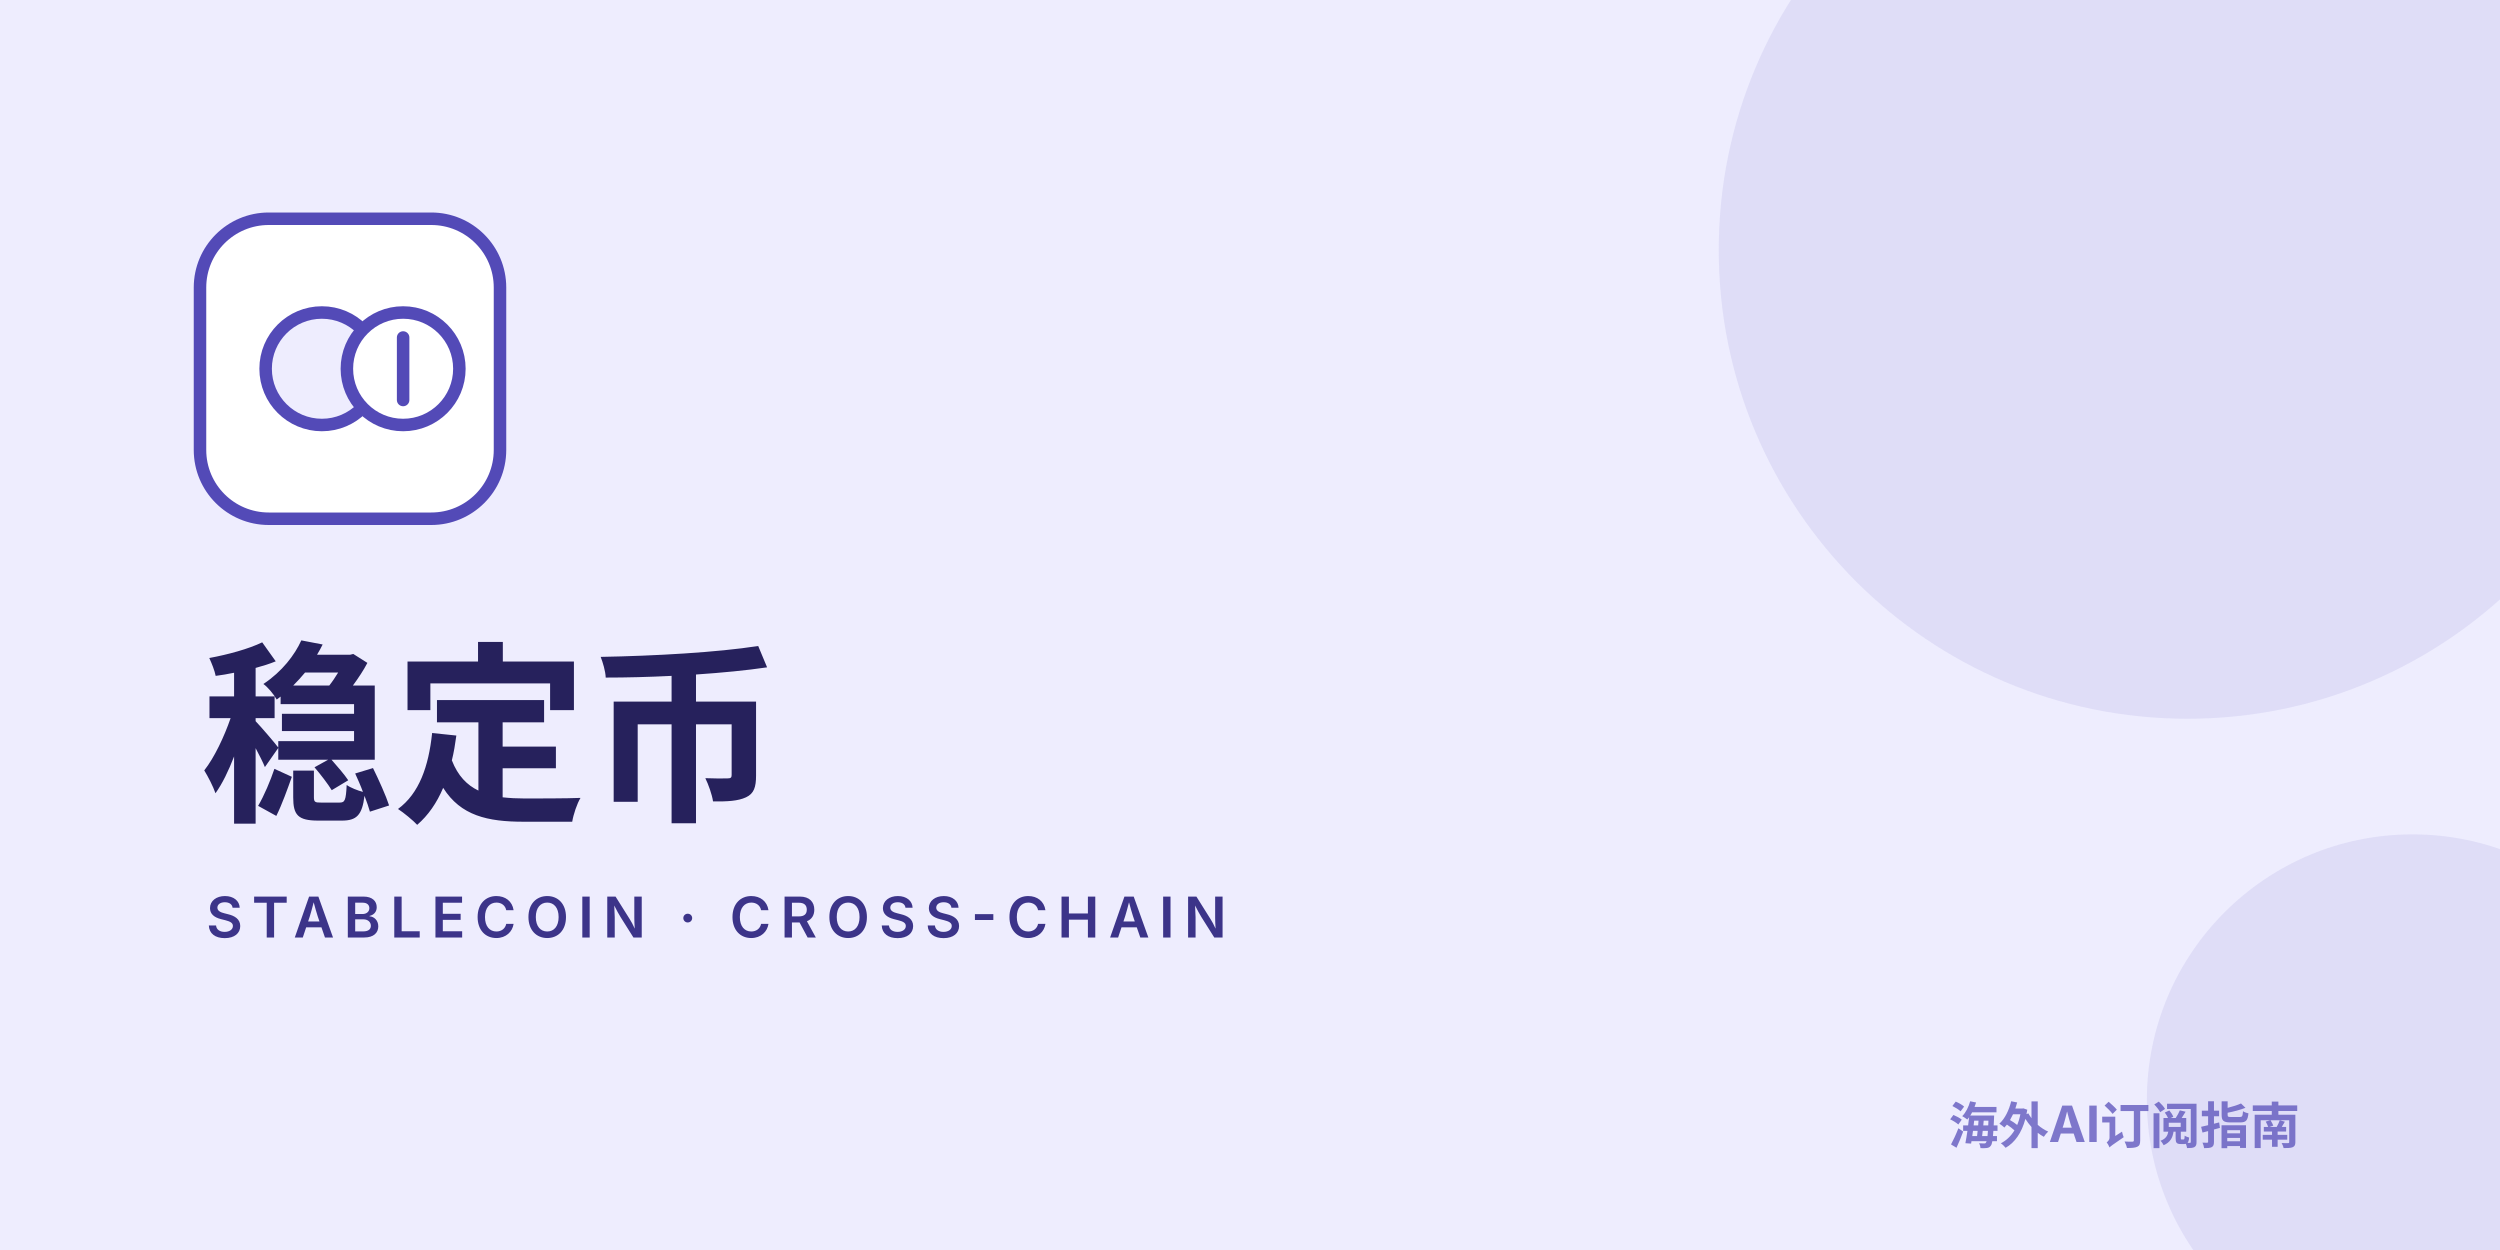
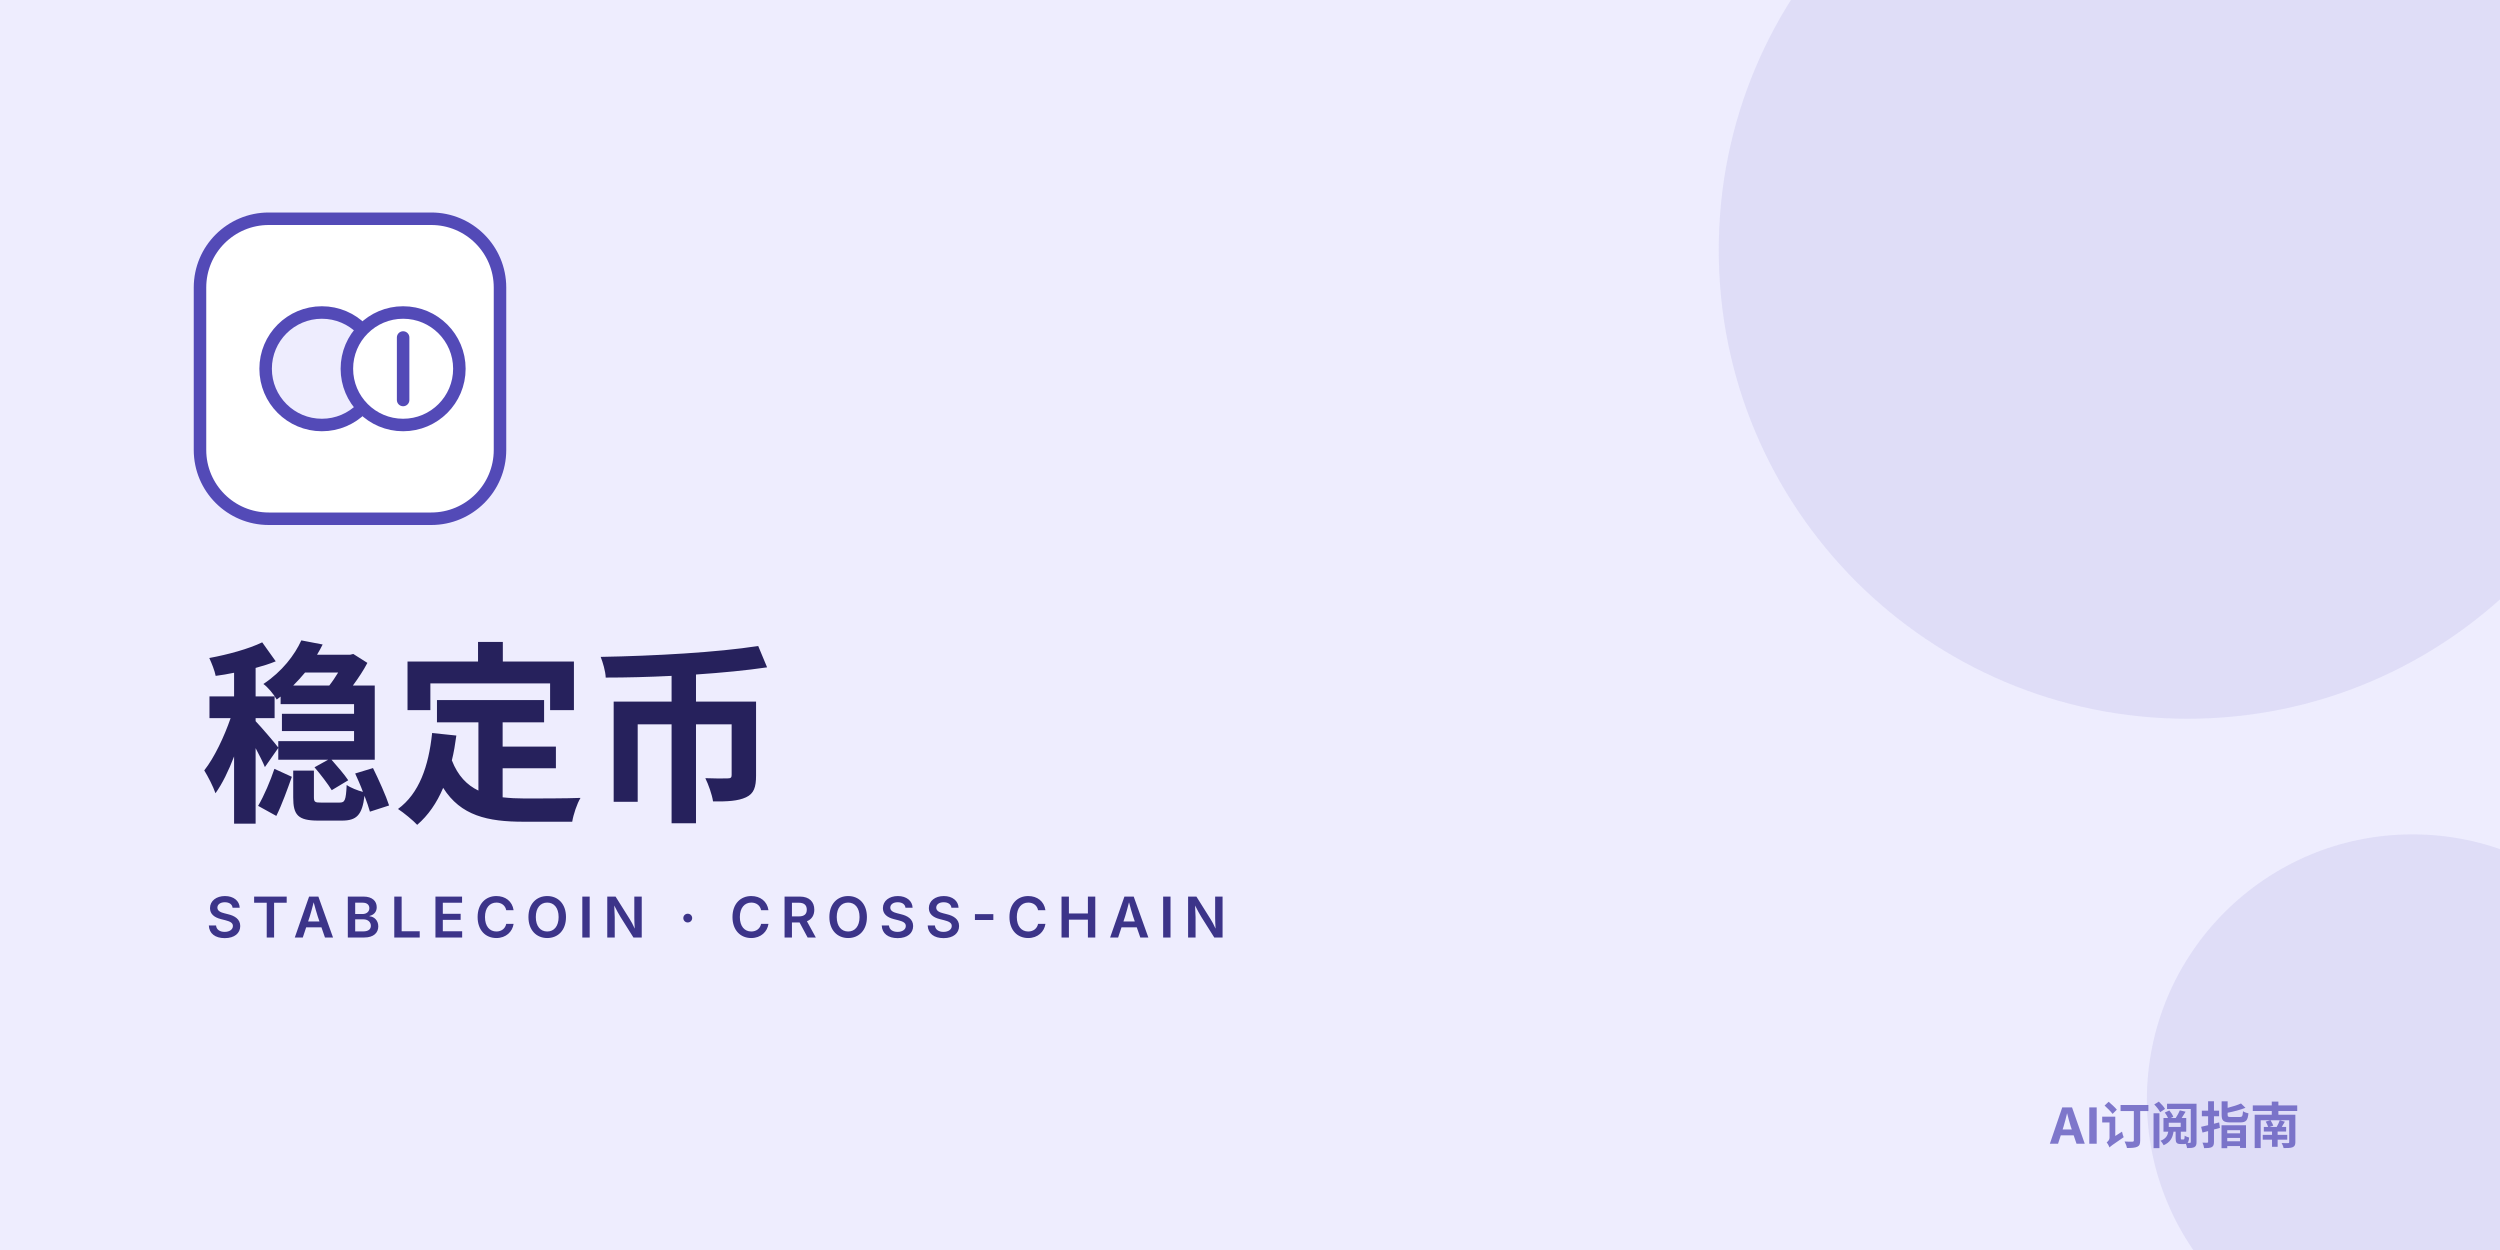
<svg xmlns="http://www.w3.org/2000/svg" viewBox="0 0 800 400" role="img" aria-label="用稳定币支付海外 AI 订阅封面图">
  <rect width="800" height="400" fill="#eeedfe" />
  <circle cx="700" cy="80" r="150" fill="#534ab7" opacity="0.10" />
  <circle cx="772" cy="352" r="85" fill="#534ab7" opacity="0.10" />
  <rect x="64" y="70" width="96" height="96" rx="22" fill="#ffffff" stroke="#534ab7" stroke-width="4" />
  <circle cx="103" cy="118" r="18" fill="#eeedfe" stroke="#534ab7" stroke-width="4" />
  <circle cx="129" cy="118" r="18" fill="#ffffff" stroke="#534ab7" stroke-width="4" />
  <line x1="129" y1="108" x2="129" y2="128" stroke="#534ab7" stroke-width="4" stroke-linecap="round" />
  <text x="64" y="258" font-family="-apple-system, 'Segoe UI', 'PingFang SC', 'Microsoft YaHei', sans-serif" font-size="62" font-weight="700" fill="#26215c">稳定币</text>
  <text x="66" y="300" font-family="-apple-system, 'Segoe UI', 'PingFang SC', 'Microsoft YaHei', sans-serif" font-size="18" font-weight="600" letter-spacing="3" fill="#3c3489">STABLECOIN · CROSS-CHAIN</text>
-   <text x="736" y="366" text-anchor="end" font-family="-apple-system, 'Segoe UI', 'PingFang SC', 'Microsoft YaHei', sans-serif" font-size="16" font-weight="700" fill="#534ab7" opacity="0.72">海外AI订阅指南</text>
+   <text x="736" y="366" text-anchor="end" font-family="-apple-system, 'Segoe UI', 'PingFang SC', 'Microsoft YaHei', sans-serif" font-size="16" font-weight="700" fill="#534ab7" opacity="0.72">AI订阅指南</text>
</svg>
